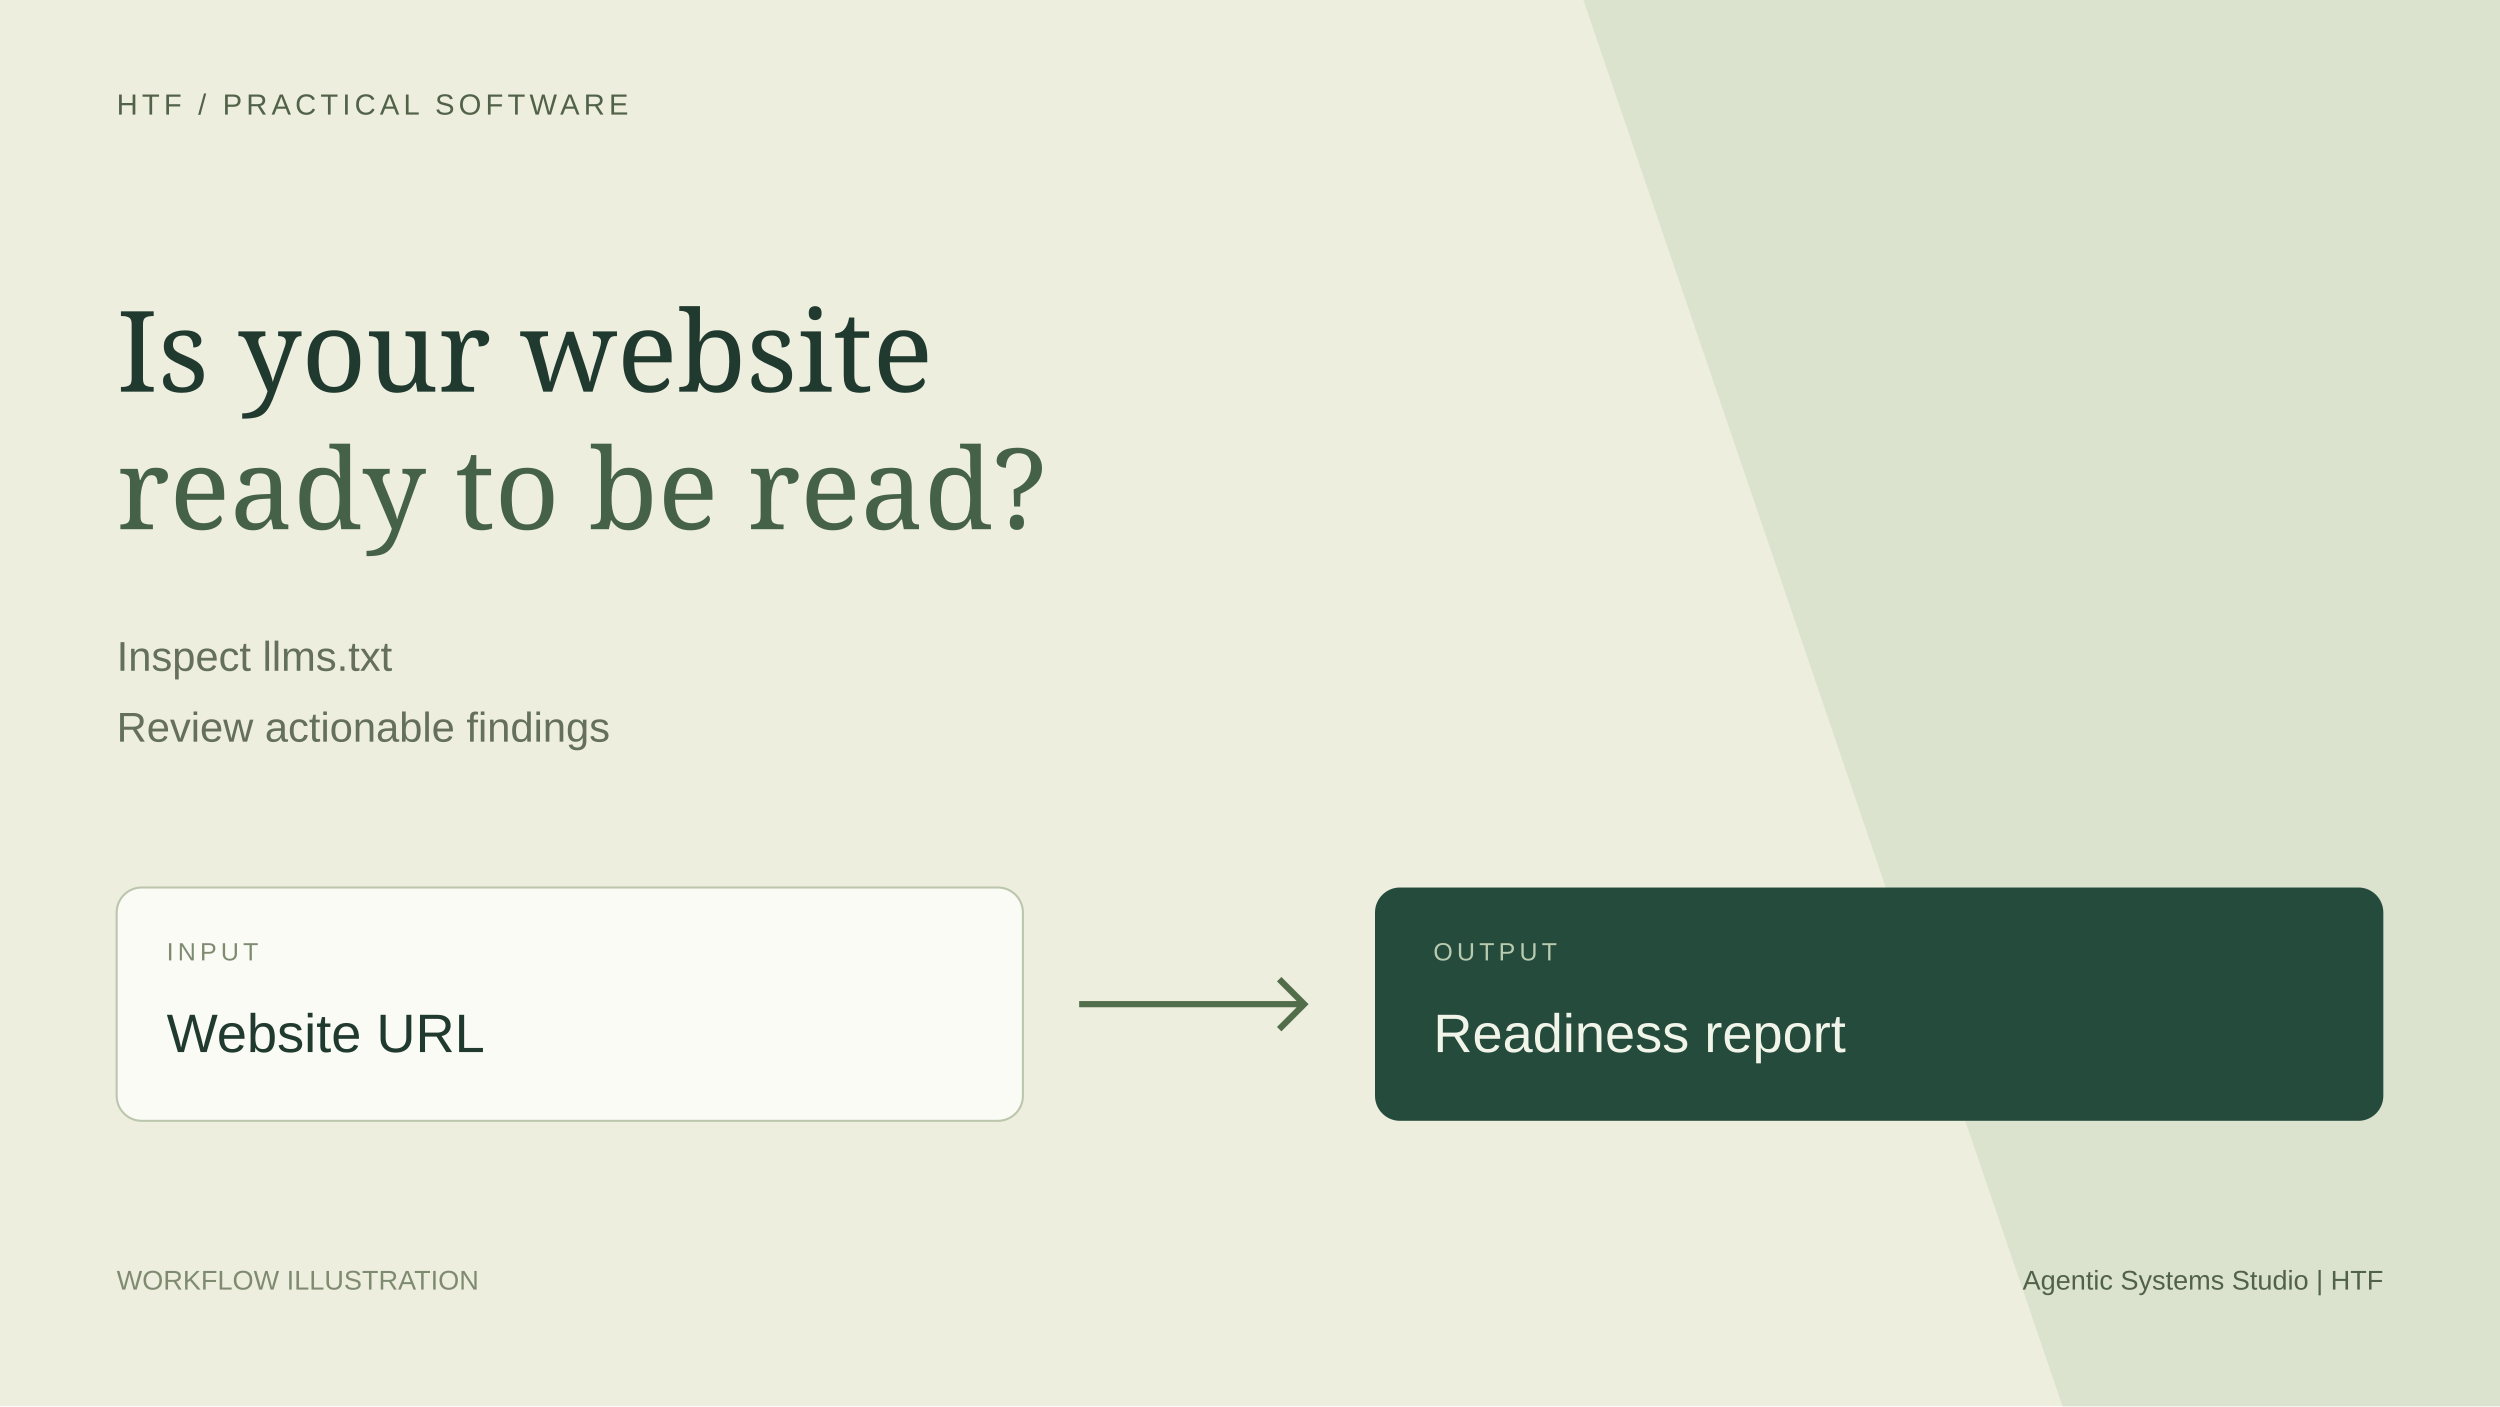
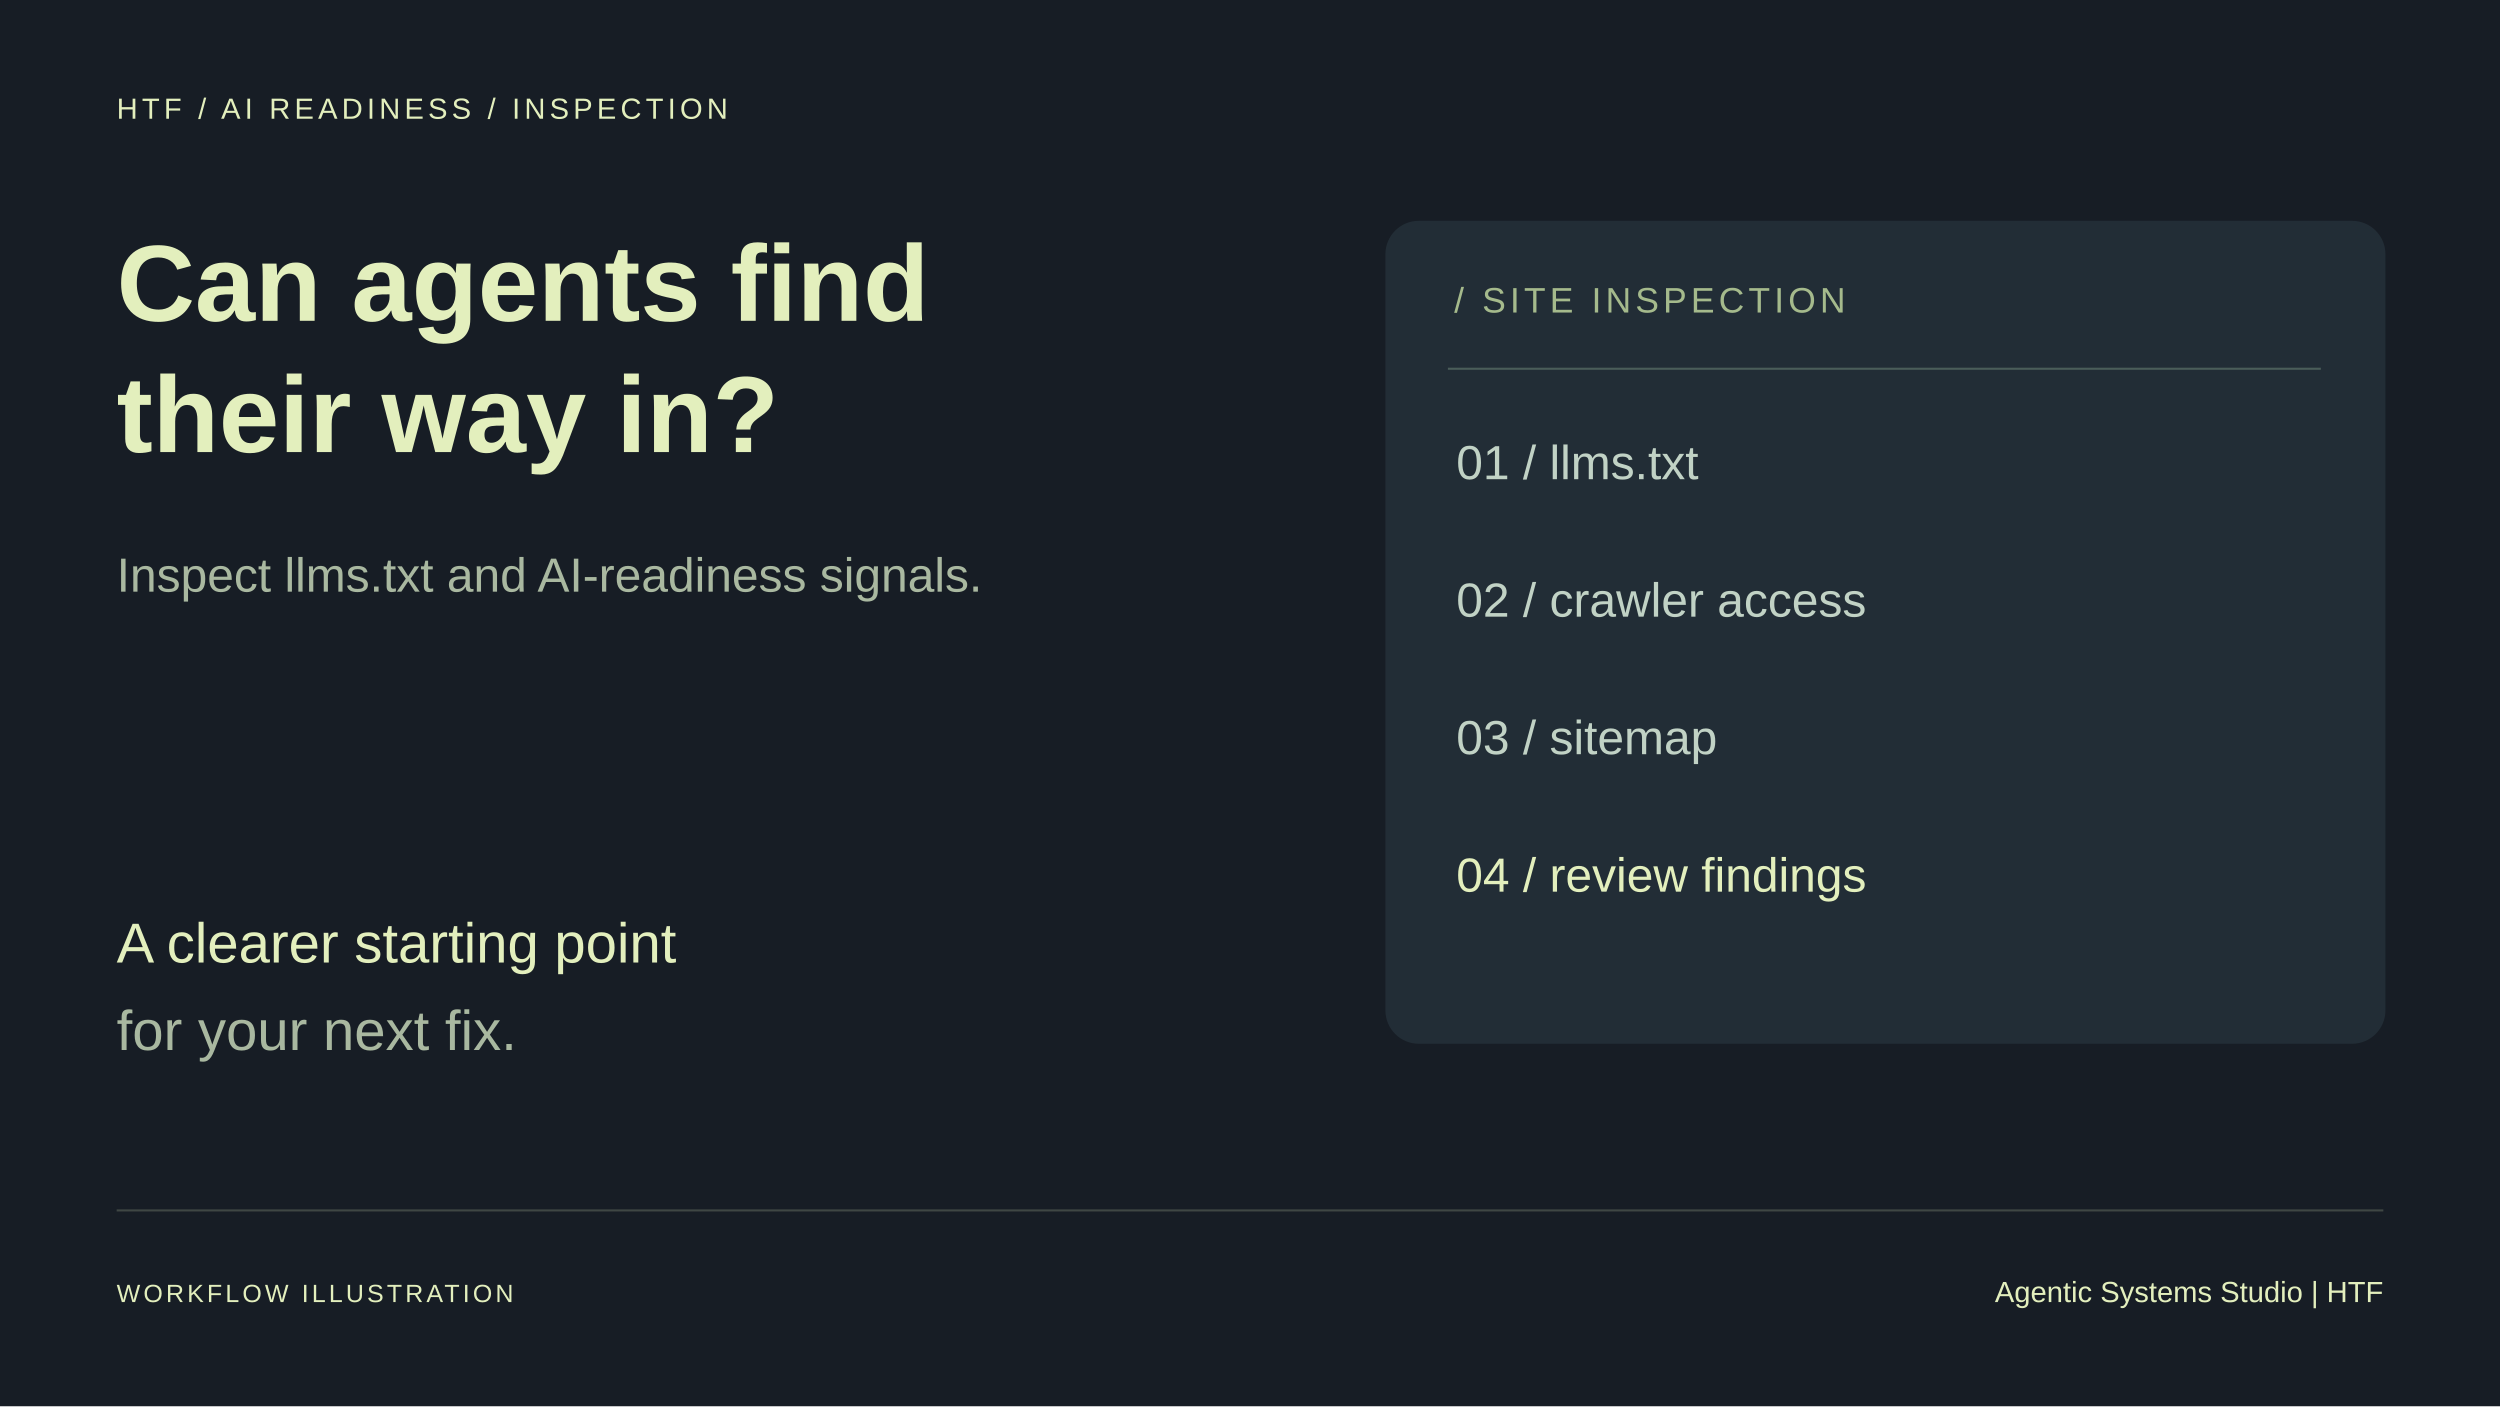
- <svg xmlns="http://www.w3.org/2000/svg" width="1200" height="675" viewBox="0 0 1200 675">
-   <rect width="1200" height="675" fill="#eeeede" />
-   <path d="M760 0H1200V675H990Z" fill="#dbe3cf" />
-   <text x="56" y="55" font-family="Arial,sans-serif" font-size="14" letter-spacing="2" fill="#516249">HTF / PRACTICAL SOFTWARE</text>
-   <text x="56" y="188" font-family="Georgia,serif" font-size="54" fill="#203a30">Is your website</text>
-   <text x="56" y="254" font-family="Georgia,serif" font-size="54" fill="#456248">ready to be read?</text>
-   <text x="56" y="322" font-family="Arial,sans-serif" font-size="20" fill="#64705b">Inspect llms.txt</text>
-   <text x="56" y="356" font-family="Arial,sans-serif" font-size="20" fill="#64705b">Review actionable findings</text>
-   <rect x="56" y="426" width="435" height="112" rx="12" fill="#fafbf4" stroke="#bbc6ad" />
-   <rect x="660" y="426" width="484" height="112" rx="12" fill="#254b3d" />
-   <text x="80" y="461" font-family="Arial,sans-serif" font-size="12" letter-spacing="2" fill="#7e8b71">INPUT</text>
-   <text x="80" y="505" font-family="Arial,sans-serif" font-size="26" fill="#203a30">Website URL</text>
-   <path d="M518 482H626M614 470L626 482L614 494" fill="none" stroke="#516d4a" stroke-width="3" />
-   <text x="688" y="461" font-family="Arial,sans-serif" font-size="12" letter-spacing="2" fill="#b8cbae">OUTPUT</text>
-   <text x="688" y="505" font-family="Arial,sans-serif" font-size="26" fill="#f1f4e8">Readiness report</text>
-   <text x="56" y="619" font-family="Arial,sans-serif" font-size="13" fill="#7e8b71">WORKFLOW ILLUSTRATION</text>
-   <text x="1144" y="619" text-anchor="end" font-family="Arial,sans-serif" font-size="13" fill="#516249">Agentic Systems Studio | HTF</text>
+ <svg xmlns="http://www.w3.org/2000/svg" width="1200" height="675" viewBox="0 0 1200 675" role="img">
+   <rect x="0" y="0" width="1200" height="675" rx="0" fill="#171d25" />
+   <text x="56" y="57" fill="#e3efbd" font-family="Arial,sans-serif" font-size="14" letter-spacing="2">HTF / AI READINESS / INSPECTION</text>
+   <text x="56" y="154" fill="#e3efbd" font-family="Arial,sans-serif" font-size="52" font-weight="700">Can agents find</text>
+   <text x="56" y="217" fill="#e3efbd" font-family="Arial,sans-serif" font-size="52" font-weight="700">their way in?</text>
+   <text x="56" y="284" fill="#a9b8a0" font-family="Arial,sans-serif" font-size="23">Inspect llms.txt and AI-readiness signals.</text>
+   <rect x="665" y="106" width="480" height="395" rx="16" fill="#222d36" />
+   <text x="698" y="150" fill="#a5ba8c" font-family="Arial,sans-serif" font-size="17" letter-spacing="2">/ SITE INSPECTION</text>
+   <path d="M695 177L1114 177" fill="none" stroke="#4a5d59" stroke-width="1" />
+   <text x="699" y="230" fill="#c1d2c5" font-family="Arial,sans-serif" font-size="23">01 / llms.txt</text>
+   <text x="699" y="296" fill="#c1d2c5" font-family="Arial,sans-serif" font-size="23">02 / crawler access</text>
+   <text x="699" y="362" fill="#c1d2c5" font-family="Arial,sans-serif" font-size="23">03 / sitemap</text>
+   <text x="699" y="428" fill="#e3efbd" font-family="Arial,sans-serif" font-size="23">04 / review findings</text>
+   <text x="56" y="462" fill="#e3efbd" font-family="Arial,sans-serif" font-size="27">A clearer starting point</text>
+   <text x="56" y="504" fill="#a9b8a0" font-family="Arial,sans-serif" font-size="27">for your next fix.</text>
+   <path d="M56 581L1144 581" fill="none" stroke="#e3efbd" stroke-width="1" opacity=".2" />
+   <text x="56" y="625" fill="#e3efbd" font-family="Arial,sans-serif" font-size="12" letter-spacing="1.5">WORKFLOW ILLUSTRATION</text>
+   <text x="1144" y="625" fill="#e3efbd" font-family="Arial,sans-serif" font-size="14" text-anchor="end">Agentic Systems Studio | HTF</text>
</svg>
